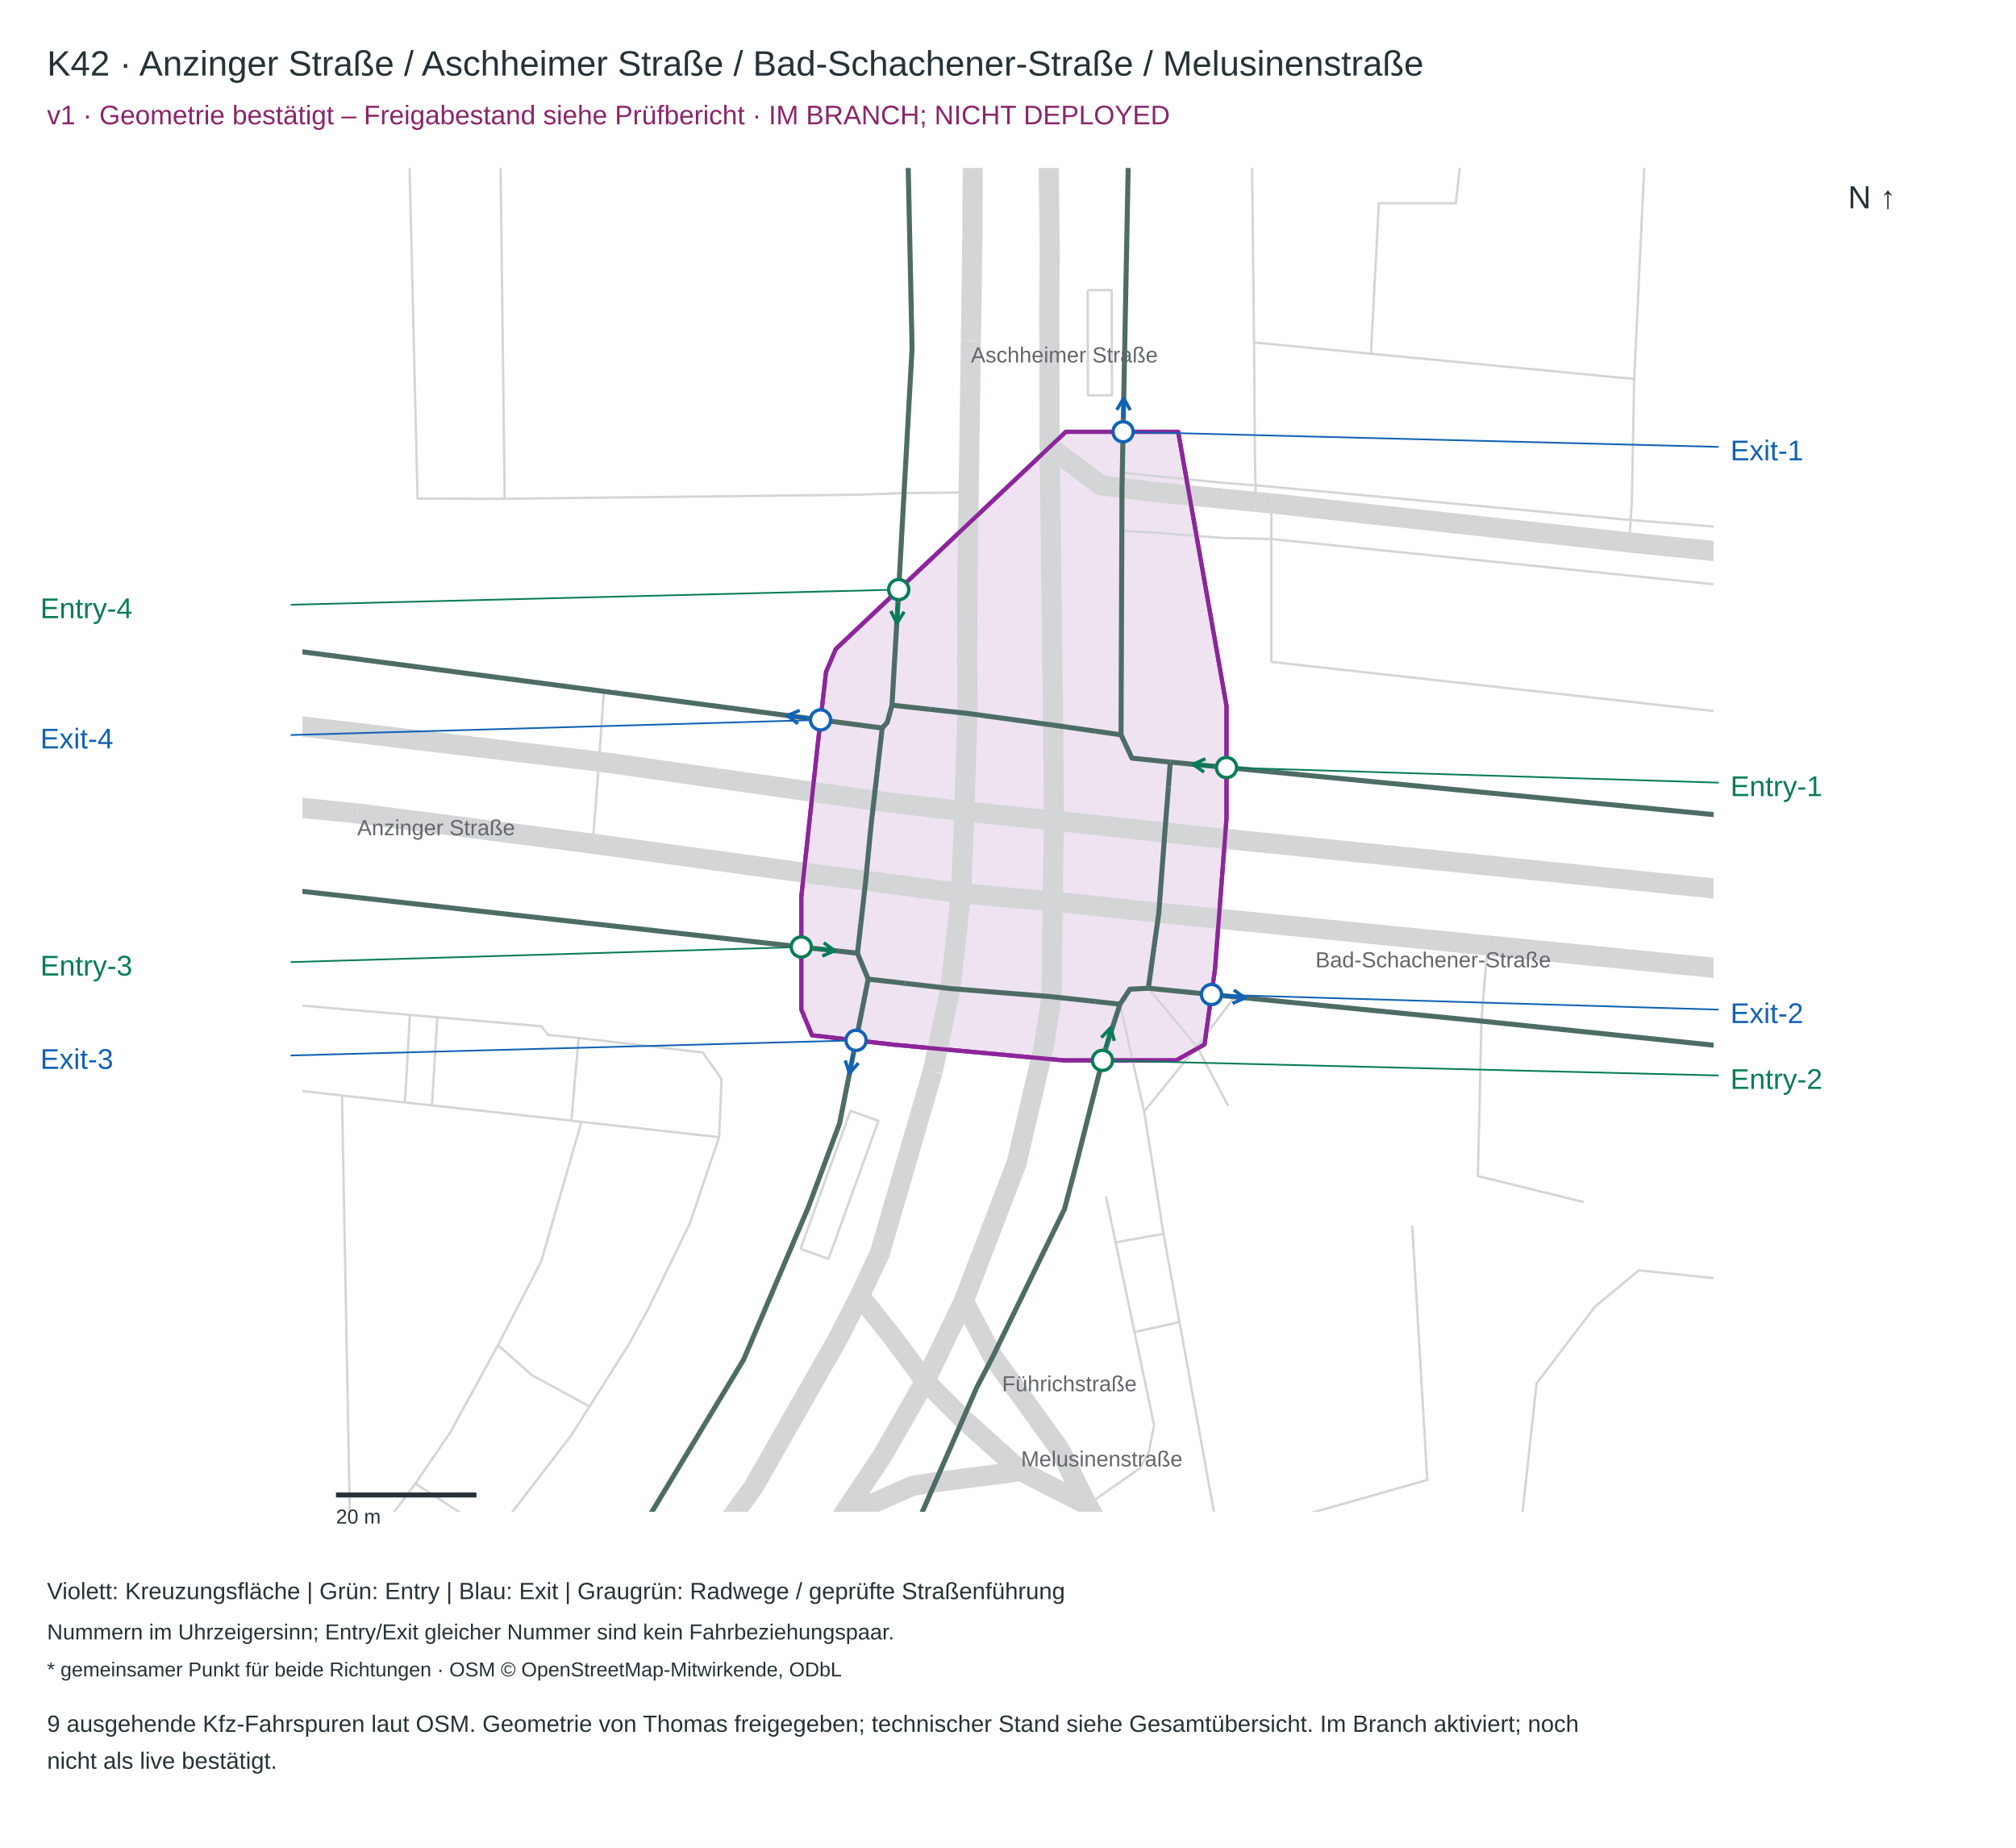
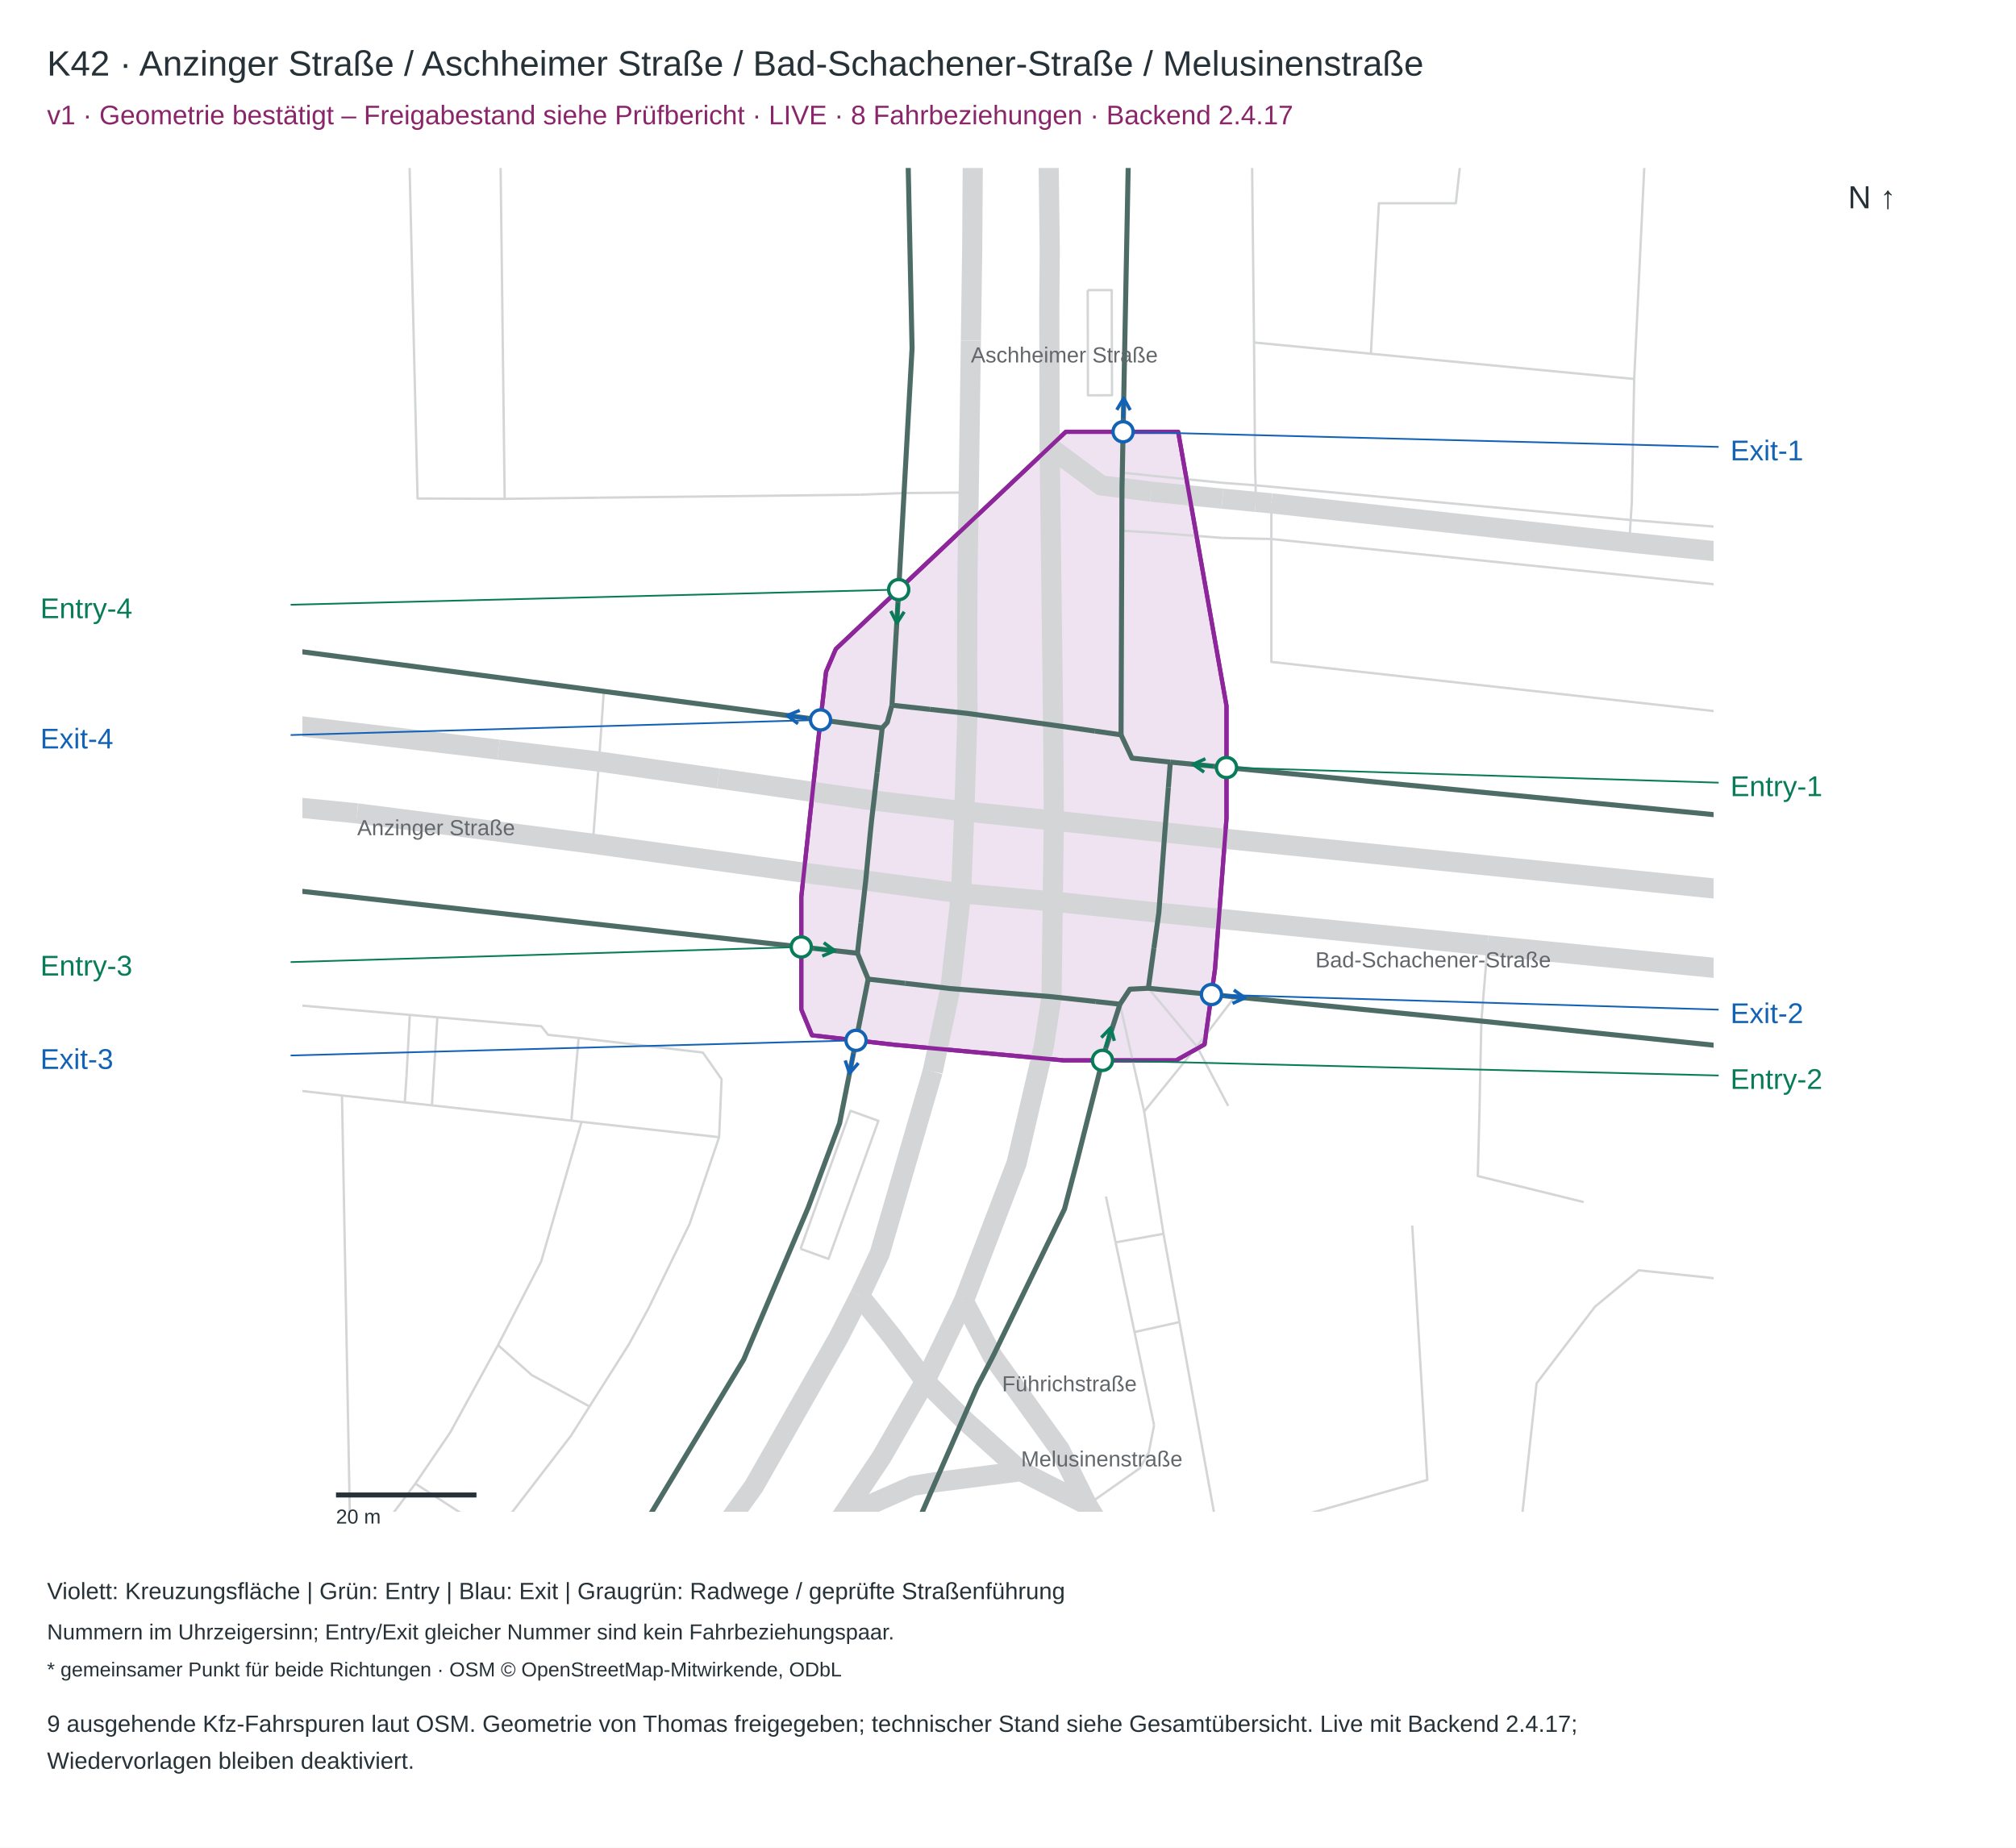
<svg xmlns="http://www.w3.org/2000/svg" width="1200" height="1100" viewBox="0 0 1200 1100">
  <rect width="1200" height="1100" fill="white" />
  <defs>
    <clipPath id="map">
      <rect x="180" y="100" width="840" height="800" />
    </clipPath>
  </defs>
  <text x="28" y="45" font-family="Arial,sans-serif" font-size="21" fill="#263238">K42 · Anzinger Straße / Aschheimer Straße / Bad-Schachener-Straße / Melusinenstraße</text>
-   <text x="28" y="74" font-family="Arial,sans-serif" font-size="16" fill="#8b256a">v1 · Geometrie bestätigt – Freigabestand siehe Prüfbericht · IM BRANCH; NICHT DEPLOYED</text>
+   <text x="28" y="74" font-family="Arial,sans-serif" font-size="16" fill="#8b256a">v1 · Geometrie bestätigt – Freigabestand siehe Prüfbericht · LIVE · 8 Fahrbeziehungen · Backend 2.4.17</text>
  <g clip-path="url(#map)">
    <polygon points="476.96,600.93 483.33,616.33 532.26,621.96 633.19,631.27 700.08,631.27 716.98,621.78 723.23,576.82 730.06,487.15 730.06,420.26 701.29,257.05 634.41,257.05 497.5,386.38 491.69,399.97 486.75,443.15 476.96,534.04 476.96,600.93" fill="#efe3f2" stroke="#8c269a" stroke-width="2.5" stroke-linejoin="round" />
    <polyline points="647.19,895.99 630.76,862.85 596.46,815.25 590.96,807.62 573.66,774.57" fill="none" stroke="#d3d5d7" stroke-width="12" stroke-linejoin="round" />
    <polyline points="1118.25,-253.38 1117.63,-237.74 1097.12,269.18" fill="none" stroke="#d3d5d7" stroke-width="12" stroke-linejoin="round" />
    <polyline points="123.97,475.43 124.28,524.44 124.62,539.1" fill="none" stroke="#d3d5d7" stroke-width="12" stroke-linejoin="round" />
    <polyline points="124.62,539.1 125.62,585.26" fill="none" stroke="#d3d5d7" stroke-width="12" stroke-linejoin="round" />
    <polyline points="126.46,643.43 126.58,755.63 126.7,860.3 126.8,949.41 149.88,987.43" fill="none" stroke="#d3d5d7" stroke-width="12" stroke-linejoin="round" />
    <polyline points="1092.62,335.45 1078.02,353.74 1069.5,428.8 1068.45,436.76" fill="none" stroke="#d3d5d7" stroke-width="1.4" stroke-linejoin="round" />
    <polyline points="1844.39,1697.5 1849.11,1662.41 1862.53,1600.14 1857.38,1567.47 1725.59,1565.24 1598.1,1552.63 1520.81,1546.58 1461.44,1537.45 1318.38,1517.3 1241.02,1508.04 1182.46,1507.62 1089.08,1507.86 1044.78,1505.95 1025.76,1461.69 907.09,1197.04 897.99,1173.58" fill="none" stroke="#d3d5d7" stroke-width="1.4" stroke-linejoin="round" />
    <polyline points="183.0,1027.36 212.91,1063.94" fill="none" stroke="#d3d5d7" stroke-width="12" stroke-linejoin="round" />
    <polyline points="212.91,1063.94 221.33,1073.53 247.18,1103.17" fill="none" stroke="#d3d5d7" stroke-width="12" stroke-linejoin="round" />
    <polyline points="-737.68,1054.35 -810.88,981.62 -959.16,836.0 -1001.22,794.68 -1020.42,768.34 -1024.83,736.51 -1023.96,699.88 -1009.58,676.94 -992.33,664.19 -969.35,654.37 -908.58,649.9 -716.75,635.8 -663.99,634.54 -608.85,633.24 -522.83,631.24 -387.63,628.03 -328.04,626.63 -298.47,625.94 -276.38,625.42 -213.04,626.73 -198.68,627.01 -130.49,631.47 -75.82,635.01 -5.14,637.94 12.63,638.69 76.97,641.39 126.46,643.43 203.56,652.18 240.94,656.28 257.09,658.05 340.1,667.12 346.13,667.86" fill="none" stroke="#d3d5d7" stroke-width="1.4" stroke-linejoin="round" />
    <polyline points="-40.9,413.63 -31.64,360.26 -31.17,356.44 -28.78,330.15" fill="none" stroke="#d3d5d7" stroke-width="1.4" stroke-linejoin="round" />
    <polyline points="500.74,903.3 543.12,884.59 556.72,882.4 607.77,875.84" fill="none" stroke="#d3d5d7" stroke-width="12" stroke-linejoin="round" />
    <polyline points="647.19,895.99 673.25,938.24 682.7,960.4 764.5,1152.55 862.7,1393.24 914.14,1501.67 962.23,1601.4 973.45,1631.18" fill="none" stroke="#d3d5d7" stroke-width="12" stroke-linejoin="round" />
    <polyline points="673.25,938.24 726.07,919.44 772.36,902.97" fill="none" stroke="#d3d5d7" stroke-width="1.4" stroke-linejoin="round" />
    <polyline points="550.7,822.27 573.22,844.71 607.77,875.84 647.19,895.99" fill="none" stroke="#d3d5d7" stroke-width="12" stroke-linejoin="round" />
    <polyline points="511.74,771.5 531.06,795.75 550.7,822.27" fill="none" stroke="#d3d5d7" stroke-width="12" stroke-linejoin="round" />
    <polyline points="685.31,292.73 667.85,290.5 655.48,289.01 624.79,266.16" fill="none" stroke="#d3d5d7" stroke-width="12" stroke-linejoin="round" />
    <polyline points="756.76,299.66 747.47,298.78" fill="none" stroke="#d3d5d7" stroke-width="12" stroke-linejoin="round" />
    <polyline points="-40.9,413.63 -46.3,460.12" fill="none" stroke="#d3d5d7" stroke-width="1.4" stroke-linejoin="round" />
    <polyline points="359.42,411.59 356.53,453.38 352.84,502.29" fill="none" stroke="#d3d5d7" stroke-width="1.4" stroke-linejoin="round" />
    <polyline points="10.73,842.47 -194.24,846.71" fill="none" stroke="#d3d5d7" stroke-width="1.4" stroke-linejoin="round" />
    <polyline points="12.63,638.69 10.73,842.47 17.48,1004.56 20.49,1025.97" fill="none" stroke="#d3d5d7" stroke-width="1.4" stroke-linejoin="round" />
    <polyline points="149.88,987.43 87.13,1021.87 63.58,1034.81 20.49,1025.97 -45.28,1072.09 -77.77,1094.89 -108.28,1073.34 -127.54,1043.42 -190.45,1020.2" fill="none" stroke="#d3d5d7" stroke-width="1.4" stroke-linejoin="round" />
    <polyline points="511.74,771.5 499.1,796.35 448.77,884.82 403.32,947.88 359.73,1001.72 247.18,1103.17" fill="none" stroke="#d3d5d7" stroke-width="12" stroke-linejoin="round" />
    <polyline points="627.31,488.51 574.0,483.02" fill="none" stroke="#d3d5d7" stroke-width="12" stroke-linejoin="round" />
    <polyline points="626.62,536.68 689.78,543.38 885.47,562.88" fill="none" stroke="#d3d5d7" stroke-width="12" stroke-linejoin="round" />
    <polyline points="626.62,536.68 627.31,488.51" fill="none" stroke="#d3d5d7" stroke-width="12" stroke-linejoin="round" />
    <polyline points="573.66,774.57 605.09,692.53 621.34,622.82 625.91,593.36 626.62,536.68" fill="none" stroke="#d3d5d7" stroke-width="12" stroke-linejoin="round" />
    <polyline points="772.36,902.97 849.56,881.05 840.61,729.57" fill="none" stroke="#d3d5d7" stroke-width="1.4" stroke-linejoin="round" />
    <polyline points="1602.04,483.11 1587.97,481.72 1405.52,463.1 1314.28,453.79 1139.65,435.97 1069.5,428.8 756.76,394.04 756.76,330.29 756.76,320.89 756.76,299.66" fill="none" stroke="#d3d5d7" stroke-width="1.4" stroke-linejoin="round" />
    <polyline points="1532.61,384.04 1414.19,375.38 1379.11,371.19 1147.23,342.25 1092.62,335.45" fill="none" stroke="#d3d5d7" stroke-width="12" stroke-linejoin="round" />
    <polyline points="1092.62,335.45 969.78,322.93 756.76,299.66" fill="none" stroke="#d3d5d7" stroke-width="12" stroke-linejoin="round" />
    <polyline points="480.86,1012.19 613.73,958.3 673.25,938.24" fill="none" stroke="#d3d5d7" stroke-width="1.4" stroke-linejoin="round" />
    <polyline points="1164.69,543.61 726.41,499.08 693.35,495.59 627.31,488.51" fill="none" stroke="#d3d5d7" stroke-width="12" stroke-linejoin="round" />
    <polyline points="574.0,483.02 520.19,476.6 427.52,463.43" fill="none" stroke="#d3d5d7" stroke-width="12" stroke-linejoin="round" />
    <polyline points="574.0,483.02 572.07,531.79" fill="none" stroke="#d3d5d7" stroke-width="12" stroke-linejoin="round" />
    <polyline points="579.28,60.42 578.69,148.28 577.91,202.77" fill="none" stroke="#d3d5d7" stroke-width="12" stroke-linejoin="round" />
    <polyline points="577.91,202.77 576.61,293.2 575.89,341.41 575.68,393.11 575.89,424.71 574.0,483.02" fill="none" stroke="#d3d5d7" stroke-width="12" stroke-linejoin="round" />
    <polyline points="247.18,1103.17 76.35,1230.17" fill="none" stroke="#d3d5d7" stroke-width="12" stroke-linejoin="round" />
    <polyline points="572.07,531.79 626.62,536.68" fill="none" stroke="#d3d5d7" stroke-width="12" stroke-linejoin="round" />
    <polyline points="-231.83,452.03 -46.3,460.12" fill="none" stroke="#d3d5d7" stroke-width="12" stroke-linejoin="round" />
    <polyline points="-46.3,460.12 123.97,475.43" fill="none" stroke="#d3d5d7" stroke-width="12" stroke-linejoin="round" />
    <polyline points="212.6,484.23 352.84,502.29 485.37,520.48 515.31,524.25 572.07,531.79" fill="none" stroke="#d3d5d7" stroke-width="12" stroke-linejoin="round" />
    <polyline points="627.31,488.51 626.87,431.69 624.79,266.16 624.57,182.81 624.85,149.58 623.83,67.58" fill="none" stroke="#d3d5d7" stroke-width="12" stroke-linejoin="round" />
    <polyline points="1591.11,587.31 1422.85,568.97 1164.69,543.61" fill="none" stroke="#d3d5d7" stroke-width="12" stroke-linejoin="round" />
    <polyline points="1062.7,479.86 1061.49,488.98" fill="none" stroke="#d3d5d7" stroke-width="1.4" stroke-linejoin="round" />
    <polyline points="1068.45,436.76 1062.7,479.86" fill="none" stroke="#d3d5d7" stroke-width="1.4" stroke-linejoin="round" />
    <polyline points="550.7,822.27 573.66,774.57" fill="none" stroke="#d3d5d7" stroke-width="12" stroke-linejoin="round" />
    <polyline points="745.27,-123.54 892.24,-109.44 988.27,-100.23" fill="none" stroke="#d3d5d7" stroke-width="1.4" stroke-linejoin="round" />
    <polyline points="1253.54,271.84 1254.54,265.27 1256.83,246.57 1320.92,252.29 1349.13,253.17 1376.19,254.01 1420.43,258.15" fill="none" stroke="#d3d5d7" stroke-width="1.4" stroke-linejoin="round" />
    <polyline points="972.73,225.62 816.0,210.59 746.45,203.89" fill="none" stroke="#d3d5d7" stroke-width="1.4" stroke-linejoin="round" />
    <polyline points="1179.88,330.01 1180.23,322.65 1182.31,258.25 1197.13,-54.44 1204.89,-227.32 1205.51,-241.47" fill="none" stroke="#d3d5d7" stroke-width="1.4" stroke-linejoin="round" />
    <polyline points="747.47,298.78 747.38,288.91 747.07,278.82 746.45,203.89 744.12,-7.71 745.27,-123.54 746.63,-262.5 746.63,-263.53 747.81,-274.09 749.86,-292.61" fill="none" stroke="#d3d5d7" stroke-width="1.4" stroke-linejoin="round" />
    <polyline points="998.33,-264.88 997.31,-248.31 996.81,-240.3 994.57,-203.59 988.27,-100.23 972.73,225.62 971.3,299.43 970.65,309.58 969.78,322.93" fill="none" stroke="#d3d5d7" stroke-width="1.4" stroke-linejoin="round" />
    <polyline points="1320.92,252.29 1351.59,-38.66" fill="none" stroke="#d3d5d7" stroke-width="1.4" stroke-linejoin="round" />
    <polyline points="727.71,287.43 747.38,288.91 970.65,309.58 1039.74,315.02 1095.07,319.77 1179.88,330.01 1381.29,351.23 1415.74,354.81 1482.22,361.79 1533.79,367.24 1609.22,374.31 1704.41,383.2 1772.88,389.62 1880.3,400.42 1971.17,409.54 2209.79,433.46 2294.85,441.51 2491.22,460.08 2505.2,458.77 2514.71,446.07 2525.86,399.81 2540.9,348.95 2547.45,326.84 2567.55,248.47 2574.01,222.88 2583.52,168.62 2591.13,111.0 2595.36,86.06 2595.36,70.14 2592.16,67.4 2586.32,62.33 2448.1,56.97 2358.48,53.48 2333.87,49.53 2312.75,35.24 2300.41,30.82 2271.21,29.47 2248.07,28.4 2228.28,27.52 1985.93,16.35 1897.08,12.25 1789.53,7.23 1724.85,4.25 1671.35,1.78 1628.82,-0.22" fill="none" stroke="#d3d5d7" stroke-width="1.4" stroke-linejoin="round" />
    <polyline points="-123.53,1432.93 -12.81,1352.8 303.66,1123.83 415.03,1017.82 480.18,934.06 500.74,903.3 524.7,867.51 550.7,822.27" fill="none" stroke="#d3d5d7" stroke-width="12" stroke-linejoin="round" />
    <polyline points="1023.68,1627.64 1016.07,1598.51 966.96,1486.17 808.24,1135.38 733.59,948.58 726.07,919.44 702.08,787.05 692.55,734.51 681.05,661.72 666.64,597.83" fill="none" stroke="#d3d5d7" stroke-width="1.4" stroke-linejoin="round" />
    <polyline points="692.55,734.51 664.06,739.62" fill="none" stroke="#d3d5d7" stroke-width="1.4" stroke-linejoin="round" />
    <polyline points="613.73,958.3 595.34,937.22 576.61,918.14 548.83,900.46" fill="none" stroke="#d3d5d7" stroke-width="1.4" stroke-linejoin="round" />
    <polyline points="658.31,712.31 664.06,739.62 675.3,793.0 686.95,848.47" fill="none" stroke="#d3d5d7" stroke-width="1.4" stroke-linejoin="round" />
    <polyline points="727.65,296.87 685.31,292.73" fill="none" stroke="#d3d5d7" stroke-width="12" stroke-linejoin="round" />
    <polyline points="702.08,787.05 675.3,793.0" fill="none" stroke="#d3d5d7" stroke-width="1.4" stroke-linejoin="round" />
    <polyline points="880.68,659.4 879.66,700.12 942.63,715.61" fill="none" stroke="#d3d5d7" stroke-width="1.4" stroke-linejoin="round" />
    <polyline points="682.7,960.4 733.59,948.58 766.92,940.76" fill="none" stroke="#d3d5d7" stroke-width="1.4" stroke-linejoin="round" />
    <polyline points="683.54,588.33 712.43,623.0 731.07,658.37" fill="none" stroke="#d3d5d7" stroke-width="1.4" stroke-linejoin="round" />
    <polyline points="1288.62,707.84 1443.23,722.5 1567.72,734.74 1584.34,736.37" fill="none" stroke="#d3d5d7" stroke-width="1.4" stroke-linejoin="round" />
    <polyline points="885.47,562.88 881.77,607.88 880.68,659.4" fill="none" stroke="#d3d5d7" stroke-width="1.4" stroke-linejoin="round" />
    <polyline points="681.05,661.72 712.43,623.0 734.95,593.45" fill="none" stroke="#d3d5d7" stroke-width="1.4" stroke-linejoin="round" />
    <polyline points="816.0,210.59 820.76,121.01 866.58,121.01 892.24,-109.44" fill="none" stroke="#d3d5d7" stroke-width="1.4" stroke-linejoin="round" />
    <polyline points="1288.62,707.84 1291.35,651.34" fill="none" stroke="#d3d5d7" stroke-width="1.4" stroke-linejoin="round" />
    <polyline points="1287.62,747.77 1288.62,707.84" fill="none" stroke="#d3d5d7" stroke-width="1.4" stroke-linejoin="round" />
    <polyline points="1300.7,791.19 1291.26,772.01 1287.62,747.77" fill="none" stroke="#d3d5d7" stroke-width="1.4" stroke-linejoin="round" />
    <polyline points="1300.7,791.19 1395.48,801.61 1350.22,1169.77" fill="none" stroke="#d3d5d7" stroke-width="1.4" stroke-linejoin="round" />
    <polyline points="476.51,743.44 506.24,661.26 522.86,667.26 493.16,749.44 476.51,743.44" fill="none" stroke="#d3d5d7" stroke-width="1.4" stroke-linejoin="round" />
    <polyline points="647.44,172.71 647.59,235.35 661.92,235.3 661.73,172.71 647.44,172.71" fill="none" stroke="#d3d5d7" stroke-width="1.4" stroke-linejoin="round" />
    <polyline points="1240.31,773.09 1201.41,778.34 1142.82,773.83 975.5,756.24 949.37,777.92 914.64,823.53 904.67,914.88 1124.21,938.24 1142.82,773.83" fill="none" stroke="#d3d5d7" stroke-width="1.4" stroke-linejoin="round" />
    <polyline points="904.67,914.88 766.92,940.76" fill="none" stroke="#d3d5d7" stroke-width="1.4" stroke-linejoin="round" />
    <polyline points="1124.21,938.24 1108.15,1064.83" fill="none" stroke="#d3d5d7" stroke-width="1.4" stroke-linejoin="round" />
    <polyline points="1222.63,1272.05 1170.72,1266.84 930.61,1198.9 907.09,1197.04" fill="none" stroke="#d3d5d7" stroke-width="1.4" stroke-linejoin="round" />
    <polyline points="624.23,-171.8 577.76,-175.99 538.24,-179.53 294.12,-205.21 266.32,-207.87 237.61,-210.15 151.15,-217.08 103.81,-220.85" fill="none" stroke="#d3d5d7" stroke-width="12" stroke-linejoin="round" />
    <polyline points="171.72,431.5 -40.9,413.63 -244.13,404.05 -278.52,404.05 -447.12,402.33 -697.98,411.26 -1001.56,437.27 -1188.02,454.68" fill="none" stroke="#d3d5d7" stroke-width="12" stroke-linejoin="round" />
    <polyline points="1261.62,691.13 1240.31,773.09 1243.07,802.12 1214.77,1071.67" fill="none" stroke="#d3d5d7" stroke-width="1.4" stroke-linejoin="round" />
    <polyline points="1269.54,600.67 1265.88,647.2 1261.62,691.13" fill="none" stroke="#d3d5d7" stroke-width="1.4" stroke-linejoin="round" />
    <polyline points="1101.6,1103.03 1108.15,1064.83" fill="none" stroke="#d3d5d7" stroke-width="1.4" stroke-linejoin="round" />
    <polyline points="1166.43,637.43 1160.53,681.73" fill="none" stroke="#d3d5d7" stroke-width="1.4" stroke-linejoin="round" />
    <polyline points="-0.36,579.63 -5.14,637.94" fill="none" stroke="#d3d5d7" stroke-width="1.4" stroke-linejoin="round" />
    <polyline points="-126.17,570.88 -130.49,631.47" fill="none" stroke="#d3d5d7" stroke-width="1.4" stroke-linejoin="round" />
    <polyline points="76.97,641.39 78.71,755.87 79.79,860.57 81.32,1005.44 87.13,1021.87" fill="none" stroke="#d3d5d7" stroke-width="1.4" stroke-linejoin="round" />
    <polyline points="208.84,934.43 203.56,652.18" fill="none" stroke="#d3d5d7" stroke-width="1.4" stroke-linejoin="round" />
    <polyline points="346.13,667.86 428.05,676.99" fill="none" stroke="#d3d5d7" stroke-width="1.4" stroke-linejoin="round" />
    <polyline points="344.42,617.93 340.1,667.12" fill="none" stroke="#d3d5d7" stroke-width="1.4" stroke-linejoin="round" />
    <polyline points="247.24,883.24 294.43,913.77 339.82,854.8 350.91,837.31 374.4,800.22 385.92,779.09 410.5,728.6 428.05,676.99 429.51,642.46 418.36,626.59 344.42,617.93 326.27,616.07 322.21,610.95 260.32,605.6 243.92,604.2 125.74,594.01 119.0,590.24 -0.36,579.63 -126.17,570.88 -212.63,567.53 -213.04,626.73" fill="none" stroke="#d3d5d7" stroke-width="1.4" stroke-linejoin="round" />
    <polyline points="93.59,1085.02 179.18,1022.52 225.74,985.39 268.34,945.32 294.43,913.77" fill="none" stroke="#d3d5d7" stroke-width="1.4" stroke-linejoin="round" />
    <polyline points="-45.28,1072.09 5.48,1147.47 93.59,1085.02" fill="none" stroke="#d3d5d7" stroke-width="1.4" stroke-linejoin="round" />
    <polyline points="63.58,1034.81 93.59,1085.02" fill="none" stroke="#d3d5d7" stroke-width="1.4" stroke-linejoin="round" />
    <polyline points="1291.41,801.71 1265.78,1037.55 1258.89,1136.17" fill="none" stroke="#d3d5d7" stroke-width="1.4" stroke-linejoin="round" />
    <polyline points="884.63,1144.45 871.77,1118.2" fill="none" stroke="#d3d5d7" stroke-width="1.4" stroke-linejoin="round" />
    <polyline points="897.99,1173.58 884.63,1144.45" fill="none" stroke="#d3d5d7" stroke-width="1.4" stroke-linejoin="round" />
    <polyline points="948.75,1106.06 958.32,1123.32 1027.29,1143.33 1130.18,1170.42 1248.45,1195.83" fill="none" stroke="#d3d5d7" stroke-width="1.4" stroke-linejoin="round" />
    <polyline points="1027.25,1100.47 1027.29,1143.33" fill="none" stroke="#d3d5d7" stroke-width="1.4" stroke-linejoin="round" />
    <polyline points="1039.74,315.02 1064.41,-242.3 1065.12,-258.45" fill="none" stroke="#d3d5d7" stroke-width="1.4" stroke-linejoin="round" />
    <polyline points="1147.23,342.25 1145.74,360.67 1139.65,435.97" fill="none" stroke="#d3d5d7" stroke-width="1.4" stroke-linejoin="round" />
    <polyline points="917.28,1630.62 622.15,967.05 613.73,958.3" fill="none" stroke="#d3d5d7" stroke-width="1.4" stroke-linejoin="round" />
    <polyline points="808.95,-267.16 807.96,-256.73 802.71,-200.7" fill="none" stroke="#d3d5d7" stroke-width="1.4" stroke-linejoin="round" />
    <polyline points="1182.31,258.25 1254.54,265.27" fill="none" stroke="#d3d5d7" stroke-width="1.4" stroke-linejoin="round" />
    <polyline points="623.83,67.58 621.75,-101.07 624.23,-171.8" fill="none" stroke="#d3d5d7" stroke-width="12" stroke-linejoin="round" />
    <polyline points="1300.7,791.19 1291.41,801.71" fill="none" stroke="#d3d5d7" stroke-width="1.4" stroke-linejoin="round" />
    <polyline points="443.77,1248.13 453.37,1225.84 408.35,1170.0" fill="none" stroke="#d3d5d7" stroke-width="1.4" stroke-linejoin="round" />
    <polyline points="66.68,1425.44 350.66,1218.12 408.35,1170.0 464.21,1123.55 531.47,1071.25 588.35,1036.25" fill="none" stroke="#d3d5d7" stroke-width="1.4" stroke-linejoin="round" />
    <polyline points="678.88,1687.4 669.59,1664.36 535.01,1416.27 443.77,1248.13 379.34,1298.39" fill="none" stroke="#d3d5d7" stroke-width="1.4" stroke-linejoin="round" />
    <polyline points="505.87,-25.86 537.93,-25.54 578.56,-24.98" fill="none" stroke="#d3d5d7" stroke-width="1.4" stroke-linejoin="round" />
    <polyline points="747.47,298.78 727.65,296.87" fill="none" stroke="#d3d5d7" stroke-width="12" stroke-linejoin="round" />
    <polyline points="555.17,637.85 523.64,746.28 516.74,760.94 511.74,771.5" fill="none" stroke="#d3d5d7" stroke-width="12" stroke-linejoin="round" />
    <polyline points="572.07,531.79 565.7,588.52" fill="none" stroke="#d3d5d7" stroke-width="12" stroke-linejoin="round" />
    <polyline points="565.7,588.52 555.17,637.85" fill="none" stroke="#d3d5d7" stroke-width="12" stroke-linejoin="round" />
    <polyline points="1367.18,1175.49 1350.22,1169.77 1311.82,1158.27 1291.07,1149.66 1280.04,1145.89 1265.81,1139.61 1258.89,1136.17 1224.25,1123.32 1177.83,1112.99 1143.94,1108.9 1101.6,1103.03 1061.65,1099.68 1027.25,1100.47 1001.22,1101.08 948.75,1106.06 871.77,1118.2 808.24,1135.38 764.5,1152.55" fill="none" stroke="#d3d5d7" stroke-width="12" stroke-linejoin="round" />
    <polyline points="624.23,-171.8 628.77,-301.97" fill="none" stroke="#d3d5d7" stroke-width="12" stroke-linejoin="round" />
    <polyline points="580.34,-240.12 577.76,-175.99 577.91,-105.72 578.56,-24.98 579.28,60.42" fill="none" stroke="#d3d5d7" stroke-width="12" stroke-linejoin="round" />
    <polyline points="582.91,-304.29 580.34,-240.12" fill="none" stroke="#d3d5d7" stroke-width="12" stroke-linejoin="round" />
    <polyline points="240.94,656.28 241.99,640.41" fill="none" stroke="#d3d5d7" stroke-width="1.4" stroke-linejoin="round" />
    <polyline points="241.99,640.41 243.92,604.2" fill="none" stroke="#d3d5d7" stroke-width="1.4" stroke-linejoin="round" />
    <polyline points="295.89,-70.63 300.4,296.97 356.22,296.27" fill="none" stroke="#d3d5d7" stroke-width="1.4" stroke-linejoin="round" />
    <polyline points="266.53,-159.93 266.75,-48.8" fill="none" stroke="#d3d5d7" stroke-width="1.4" stroke-linejoin="round" />
    <polyline points="294.46,-157.65 295.89,-70.63" fill="none" stroke="#d3d5d7" stroke-width="1.4" stroke-linejoin="round" />
    <polyline points="294.12,-205.21 294.31,-171.94 294.34,-164.68" fill="none" stroke="#d3d5d7" stroke-width="1.4" stroke-linejoin="round" />
    <polyline points="266.32,-207.87 266.47,-174.78 266.5,-167.19" fill="none" stroke="#d3d5d7" stroke-width="1.4" stroke-linejoin="round" />
    <polyline points="237.61,-210.15 237.61,-177.71 237.61,-169.85" fill="none" stroke="#d3d5d7" stroke-width="1.4" stroke-linejoin="round" />
    <polyline points="237.64,-162.21 239.69,-71.19" fill="none" stroke="#d3d5d7" stroke-width="1.4" stroke-linejoin="round" />
    <polyline points="239.69,-71.19 248.55,296.78 300.4,296.97" fill="none" stroke="#d3d5d7" stroke-width="1.4" stroke-linejoin="round" />
    <polyline points="511.86,294.5 538.12,293.52 576.61,293.2" fill="none" stroke="#d3d5d7" stroke-width="1.4" stroke-linejoin="round" />
    <polyline points="356.22,296.27 511.86,294.5" fill="none" stroke="#d3d5d7" stroke-width="1.4" stroke-linejoin="round" />
    <polyline points="237.61,-169.85 237.64,-162.21" fill="none" stroke="#d3d5d7" stroke-width="1.4" stroke-linejoin="round" />
    <polyline points="266.5,-167.19 266.53,-159.93" fill="none" stroke="#d3d5d7" stroke-width="1.4" stroke-linejoin="round" />
    <polyline points="294.34,-164.68 294.46,-157.65" fill="none" stroke="#d3d5d7" stroke-width="1.4" stroke-linejoin="round" />
    <polyline points="151.15,-217.08 150.69,-186.55 150.56,-178.92 150.91,-97.81" fill="none" stroke="#d3d5d7" stroke-width="1.4" stroke-linejoin="round" />
    <polyline points="686.95,848.47 683.79,864.67 678.41,874.12 647.19,895.99" fill="none" stroke="#d3d5d7" stroke-width="1.4" stroke-linejoin="round" />
    <polyline points="539.14,-211.5 136.89,-243.47" fill="none" stroke="#d3d5d7" stroke-width="1.4" stroke-linejoin="round" />
    <polyline points="538.18,-147.09 294.31,-171.94 266.47,-174.78 237.61,-177.71 150.69,-186.55 94.52,-192.28 68.77,-194.98 -158.02,-218.48" fill="none" stroke="#d3d5d7" stroke-width="1.4" stroke-linejoin="round" />
    <polyline points="727.56,320.23 756.76,320.89 1078.02,353.74 1145.74,360.67 1236.08,369.89 1412.97,387.57 1588.19,405.07 1594.93,415.91 1587.97,481.72 1583.16,527.23 1577.31,541.94" fill="none" stroke="#d3d5d7" stroke-width="1.4" stroke-linejoin="round" />
    <polyline points="685.31,283.19 727.71,287.43" fill="none" stroke="#d3d5d7" stroke-width="1.4" stroke-linejoin="round" />
    <polyline points="668.04,281.42 685.31,283.19" fill="none" stroke="#d3d5d7" stroke-width="1.4" stroke-linejoin="round" />
    <polyline points="685.43,316.98 727.56,320.23" fill="none" stroke="#d3d5d7" stroke-width="1.4" stroke-linejoin="round" />
    <polyline points="667.76,315.95 685.43,316.98" fill="none" stroke="#d3d5d7" stroke-width="1.4" stroke-linejoin="round" />
    <polyline points="68.77,-194.98 66.72,-156.12 56.0,45.85 8.68,67.82" fill="none" stroke="#d3d5d7" stroke-width="1.4" stroke-linejoin="round" />
    <polyline points="-31.17,356.44 -5.79,327.59 8.68,67.82" fill="none" stroke="#d3d5d7" stroke-width="1.4" stroke-linejoin="round" />
    <polyline points="1097.12,269.18 1095.07,319.77 1092.62,335.45" fill="none" stroke="#d3d5d7" stroke-width="12" stroke-linejoin="round" />
    <polyline points="1105.32,584.56 1245.81,598.43 1269.54,600.67 1294.67,603.09" fill="none" stroke="#d3d5d7" stroke-width="12" stroke-linejoin="round" />
    <polyline points="1294.67,603.09 1576.44,630.26 1623.11,634.68 1927.8,665.86" fill="none" stroke="#d3d5d7" stroke-width="12" stroke-linejoin="round" />
    <polyline points="885.47,562.88 1105.32,584.56" fill="none" stroke="#d3d5d7" stroke-width="12" stroke-linejoin="round" />
    <polyline points="125.62,585.26 125.74,594.01 126.46,643.43" fill="none" stroke="#d3d5d7" stroke-width="12" stroke-linejoin="round" />
    <polyline points="149.88,987.43 179.18,1022.52 183.0,1027.36" fill="none" stroke="#d3d5d7" stroke-width="12" stroke-linejoin="round" />
    <polyline points="346.13,667.86 322.14,750.93 296.45,800.77 268.03,852.71 247.24,883.24 208.84,934.43 149.88,987.43" fill="none" stroke="#d3d5d7" stroke-width="1.4" stroke-linejoin="round" />
    <polyline points="296.45,800.77 316.55,818.64 350.91,837.31" fill="none" stroke="#d3d5d7" stroke-width="1.4" stroke-linejoin="round" />
    <polyline points="260.32,605.6 257.09,658.05" fill="none" stroke="#d3d5d7" stroke-width="1.4" stroke-linejoin="round" />
    <polyline points="123.97,475.43 212.6,484.23" fill="none" stroke="#d3d5d7" stroke-width="12" stroke-linejoin="round" />
    <polyline points="296.82,446.3 171.72,431.5" fill="none" stroke="#d3d5d7" stroke-width="12" stroke-linejoin="round" />
    <polyline points="427.52,463.43 356.53,453.38 296.82,446.3" fill="none" stroke="#d3d5d7" stroke-width="12" stroke-linejoin="round" />
    <polyline points="588.35,1036.25 716.53,1326.32 839.99,1605.82 850.83,1641.93" fill="none" stroke="#d3d5d7" stroke-width="1.4" stroke-linejoin="round" />
    <polyline points="516.77,582.89 499.75,668.8 481.08,718.87 442.68,809.34 380.49,912.56 346.16,958.02 305.18,999.16 221.33,1073.53 -75.04,1293.51 -104.93,1314.96 -396.86,1524.47" fill="none" stroke="#4e6c66" stroke-width="3" stroke-linejoin="round" />
    <polyline points="538.71,585.4 565.7,588.52 625.91,593.36 652.25,596.24" fill="none" stroke="#4e6c66" stroke-width="3" stroke-linejoin="round" />
    <polyline points="686.83,564.51 689.78,543.38 693.35,495.59 695.47,468.59" fill="none" stroke="#4e6c66" stroke-width="3" stroke-linejoin="round" />
    <polyline points="522.09,459.94 520.19,476.6 518.89,487.58 517.98,496.42 515.31,524.25 512.46,549.52" fill="none" stroke="#4e6c66" stroke-width="3" stroke-linejoin="round" />
    <polyline points="-304.25,1616.29 -281.48,1600.61 -251.43,1579.2 -179.83,1524.33 -142.73,1496.36 -138.66,1493.43 17.76,1380.21 331.43,1151.52 474.9,1021.22 480.86,1012.19 537.22,927.03 548.83,900.46 556.72,882.4 573.22,844.71 581.52,825.76 590.96,807.62 633.64,719.75 640.48,693.65 657.5,626.21 666.64,597.83" fill="none" stroke="#4e6c66" stroke-width="3" stroke-linejoin="round" />
    <polyline points="-1370.88,576.75 -1303.87,568.65 -721.75,504.89 -331.4,495.35 -273.34,496.61 124.28,524.44 510.4,567.48" fill="none" stroke="#4e6c66" stroke-width="3" stroke-linejoin="round" />
    <polyline points="696.62,453.7 673.78,451.33 667.29,437.46" fill="none" stroke="#4e6c66" stroke-width="3" stroke-linejoin="round" />
    <polyline points="667.29,437.46 667.76,315.95 667.85,290.5 668.04,281.42 678.88,-281.95 679.22,-299.41 681.15,-330.26 682.82,-357.02 692.27,-492.35 697.83,-572.3 701.49,-624.47 691.49,-659.28 693.32,-683.2 732.47,-1194.78 741.35,-1251.13 742.13,-1265.84" fill="none" stroke="#4e6c66" stroke-width="3" stroke-linejoin="round" />
    <polyline points="525.13,433.41 359.42,411.59 -31.64,360.26 -69.91,357.32 -278.34,352.3 -375.33,348.99 -595.87,352.34 -703.26,359.28 -1005.04,391.44 -1487.16,435.13" fill="none" stroke="#4e6c66" stroke-width="3" stroke-linejoin="round" />
    <polyline points="530.94,419.82 528.14,430.06 525.13,433.41" fill="none" stroke="#4e6c66" stroke-width="3" stroke-linejoin="round" />
    <polyline points="510.4,567.48 516.77,582.89" fill="none" stroke="#4e6c66" stroke-width="3" stroke-linejoin="round" />
    <polyline points="666.64,597.83 672.54,588.89 683.54,588.33" fill="none" stroke="#4e6c66" stroke-width="3" stroke-linejoin="round" />
    <polyline points="651.76,435.23 626.87,431.69 575.89,424.71 553.49,422.29" fill="none" stroke="#4e6c66" stroke-width="3" stroke-linejoin="round" />
    <polyline points="2798.84,655.95 2536.8,639.29 2496.32,634.92 2256.3,609.51 2152.88,599.08 2082.73,592.38 1952.38,579.86 1629.79,547.24 1597.85,544.03 1577.31,541.94 1061.49,488.98 696.62,453.7" fill="none" stroke="#4e6c66" stroke-width="3" stroke-linejoin="round" />
    <polyline points="683.54,588.33 734.95,593.45 881.77,607.88 1166.43,637.43 1265.88,647.2 1291.35,651.34 1571.78,677.59 1589.09,678.89 1619.47,682.66 1922.59,712.77 2025.73,724.08 2046.91,726.32 2105.75,733.2 2136.17,735.9 2267.36,749.54 2386.75,761.96 2668.18,795.47 2756.56,804.64" fill="none" stroke="#4e6c66" stroke-width="3" stroke-linejoin="round" />
    <polyline points="565.33,-626.33 560.51,-586.54 558.56,-566.11 551.72,-495.51 545.07,-426.73 541.84,-308.62 539.14,-211.5 538.24,-179.53 538.18,-147.09 537.93,-25.54 542.9,207.38 538.12,293.52 534.57,357.6 530.94,419.82" fill="none" stroke="#4e6c66" stroke-width="3" stroke-linejoin="round" />
    <polyline points="667.29,437.46 651.76,435.23" fill="none" stroke="#4e6c66" stroke-width="3" stroke-linejoin="round" />
    <polyline points="553.49,422.29 530.94,419.82" fill="none" stroke="#4e6c66" stroke-width="3" stroke-linejoin="round" />
    <polyline points="652.25,596.24 666.64,597.83" fill="none" stroke="#4e6c66" stroke-width="3" stroke-linejoin="round" />
    <polyline points="516.77,582.89 538.71,585.4" fill="none" stroke="#4e6c66" stroke-width="3" stroke-linejoin="round" />
    <polyline points="525.13,433.41 522.09,459.94" fill="none" stroke="#4e6c66" stroke-width="3" stroke-linejoin="round" />
    <polyline points="512.46,549.52 510.4,567.48" fill="none" stroke="#4e6c66" stroke-width="3" stroke-linejoin="round" />
    <polyline points="683.54,588.33 686.83,564.51" fill="none" stroke="#4e6c66" stroke-width="3" stroke-linejoin="round" />
    <polyline points="695.47,468.59 696.62,453.7" fill="none" stroke="#4e6c66" stroke-width="3" stroke-linejoin="round" />
    <polyline points="476.96,600.93 483.33,616.33 532.26,621.96 633.19,631.27 700.08,631.27 716.98,621.78 723.23,576.82 730.06,487.15 730.06,420.26 701.29,257.05 634.41,257.05 497.5,386.38 491.69,399.97 486.75,443.15 476.96,534.04 476.96,600.93" fill="none" stroke="#8c269a" stroke-width="2.5" stroke-linejoin="round" />
  </g>
  <text x="596.46" y="828.25" font-family="Arial,sans-serif" font-size="13" fill="#62676b">Führichstraße</text>
  <text x="607.77" y="873" font-family="Arial,sans-serif" font-size="13" fill="#62676b">Melusinenstraße</text>
  <text x="783" y="575.88" font-family="Arial,sans-serif" font-size="13" fill="#62676b">Bad-Schachener-Straße</text>
  <text x="577.91" y="215.77" font-family="Arial,sans-serif" font-size="13" fill="#62676b">Aschheimer Straße</text>
  <text x="212.6" y="497.23" font-family="Arial,sans-serif" font-size="13" fill="#62676b">Anzinger Straße</text>
  <polyline points="668.5,257.05 1023,266.05" fill="none" stroke="#1262b5" stroke-width="1" stroke-linejoin="round" />
  <circle cx="668.5" cy="257.05" r="6" fill="#ffffff" stroke="#1262b5" stroke-width="2" />
  <text x="1030" y="274.05" font-family="Arial,sans-serif" font-size="17" fill="#1262b5">Exit-1</text>
  <polyline points="668.654,249.051 668.885,237.054" fill="none" stroke="#1262b5" stroke-width="2" stroke-linejoin="round" />
  <polyline points="672.749,244.129 668.885,237.054 664.751,243.975" fill="none" stroke="#1262b5" stroke-width="2" stroke-linejoin="round" />
  <polyline points="730.06,456.94 1023,465.94" fill="none" stroke="#087c58" stroke-width="1" stroke-linejoin="round" />
  <circle cx="730.06" cy="456.94" r="6" fill="#ffffff" stroke="#087c58" stroke-width="2" />
  <text x="1030" y="473.94" font-family="Arial,sans-serif" font-size="17" fill="#087c58">Entry-1</text>
  <polyline points="722.097,456.17 710.153,455.015" fill="none" stroke="#087c58" stroke-width="2" stroke-linejoin="round" />
  <polyline points="717.505,451.708 710.153,455.015 716.735,459.67" fill="none" stroke="#087c58" stroke-width="2" stroke-linejoin="round" />
  <polyline points="721.11,592.07 1023,601.07" fill="none" stroke="#1262b5" stroke-width="1" stroke-linejoin="round" />
  <circle cx="721.11" cy="592.07" r="6" fill="#ffffff" stroke="#1262b5" stroke-width="2" />
  <text x="1030" y="609.07" font-family="Arial,sans-serif" font-size="17" fill="#1262b5">Exit-2</text>
  <polyline points="729.071,592.863 741.012,594.051" fill="none" stroke="#1262b5" stroke-width="2" stroke-linejoin="round" />
  <polyline points="733.65,597.338 741.012,594.051 734.442,589.378" fill="none" stroke="#1262b5" stroke-width="2" stroke-linejoin="round" />
  <polyline points="656.23,631.27 1023,640.27" fill="none" stroke="#087c58" stroke-width="1" stroke-linejoin="round" />
  <circle cx="656.23" cy="631.27" r="6" fill="#ffffff" stroke="#087c58" stroke-width="2" />
  <text x="1030" y="648.27" font-family="Arial,sans-serif" font-size="17" fill="#087c58">Entry-2</text>
  <polyline points="658.188,623.513 661.126,611.878" fill="none" stroke="#087c58" stroke-width="2" stroke-linejoin="round" />
  <polyline points="663.291,619.645 661.126,611.878 655.534,617.686" fill="none" stroke="#087c58" stroke-width="2" stroke-linejoin="round" />
  <polyline points="534.94,351.01 173,360.01" fill="none" stroke="#087c58" stroke-width="1" stroke-linejoin="round" />
  <circle cx="534.94" cy="351.01" r="6" fill="#ffffff" stroke="#087c58" stroke-width="2" />
  <text x="24" y="368.01" font-family="Arial,sans-serif" font-size="17" fill="#087c58">Entry-4</text>
  <polyline points="534.499,358.998 533.836,370.98" fill="none" stroke="#087c58" stroke-width="2" stroke-linejoin="round" />
  <polyline points="530.229,363.769 533.836,370.98 538.217,364.211" fill="none" stroke="#087c58" stroke-width="2" stroke-linejoin="round" />
  <polyline points="488.41,428.58 173,437.58" fill="none" stroke="#1262b5" stroke-width="1" stroke-linejoin="round" />
  <circle cx="488.41" cy="428.58" r="6" fill="#ffffff" stroke="#1262b5" stroke-width="2" />
  <text x="24" y="445.58" font-family="Arial,sans-serif" font-size="17" fill="#1262b5">Exit-4</text>
  <polyline points="480.479,427.535 468.581,425.968" fill="none" stroke="#1262b5" stroke-width="2" stroke-linejoin="round" />
  <polyline points="476.044,422.917 468.581,425.968 474.999,430.848" fill="none" stroke="#1262b5" stroke-width="2" stroke-linejoin="round" />
  <polyline points="476.96,563.76 173,572.76" fill="none" stroke="#087c58" stroke-width="1" stroke-linejoin="round" />
  <circle cx="476.96" cy="563.76" r="6" fill="#ffffff" stroke="#087c58" stroke-width="2" />
  <text x="24" y="580.76" font-family="Arial,sans-serif" font-size="17" fill="#087c58">Entry-3</text>
  <polyline points="484.911,564.646 496.837,565.976" fill="none" stroke="#087c58" stroke-width="2" stroke-linejoin="round" />
  <polyline points="489.437,569.176 496.837,565.976 490.323,561.225" fill="none" stroke="#087c58" stroke-width="2" stroke-linejoin="round" />
  <polyline points="509.55,619.35 173,628.35" fill="none" stroke="#1262b5" stroke-width="1" stroke-linejoin="round" />
  <circle cx="509.55" cy="619.35" r="6" fill="#ffffff" stroke="#1262b5" stroke-width="2" />
  <text x="24" y="636.35" font-family="Arial,sans-serif" font-size="17" fill="#1262b5">Exit-3</text>
  <polyline points="507.995,627.197 505.662,638.968" fill="none" stroke="#1262b5" stroke-width="2" stroke-linejoin="round" />
  <polyline points="503.099,631.324 505.662,638.968 510.947,632.88" fill="none" stroke="#1262b5" stroke-width="2" stroke-linejoin="round" />
  <text x="1100" y="124" font-family="Arial,sans-serif" font-size="19" fill="#263238">N ↑</text>
  <polyline points="200,890 283.609,890" fill="none" stroke="#263238" stroke-width="3" stroke-linejoin="round" />
  <text x="200" y="907" font-family="Arial,sans-serif" font-size="12" fill="#263238">20 m</text>
  <text x="28" y="952" font-family="Arial,sans-serif" font-size="14" fill="#263238">Violett: Kreuzungsfläche  |  Grün: Entry  |  Blau: Exit  |  Graugrün: Radwege / geprüfte Straßenführung</text>
  <text x="28" y="976" font-family="Arial,sans-serif" font-size="13" fill="#263238">Nummern im Uhrzeigersinn; Entry/Exit gleicher Nummer sind kein Fahrbeziehungspaar.</text>
  <text x="28" y="998" font-family="Arial,sans-serif" font-size="12" fill="#263238">* gemeinsamer Punkt für beide Richtungen · OSM © OpenStreetMap-Mitwirkende, ODbL</text>
-   <text x="28" y="1031" font-family="Arial,sans-serif" font-size="14" fill="#263238">9 ausgehende Kfz-Fahrspuren laut OSM. Geometrie von Thomas freigegeben; technischer Stand siehe Gesamtübersicht. Im Branch aktiviert; noch</text>
-   <text x="28" y="1053" font-family="Arial,sans-serif" font-size="14" fill="#263238">nicht als live bestätigt.</text>
+   <text x="28" y="1031" font-family="Arial,sans-serif" font-size="14" fill="#263238">9 ausgehende Kfz-Fahrspuren laut OSM. Geometrie von Thomas freigegeben; technischer Stand siehe Gesamtübersicht. Live mit Backend 2.4.17;</text>
+   <text x="28" y="1053" font-family="Arial,sans-serif" font-size="14" fill="#263238">Wiedervorlagen bleiben deaktiviert.</text>
</svg>
